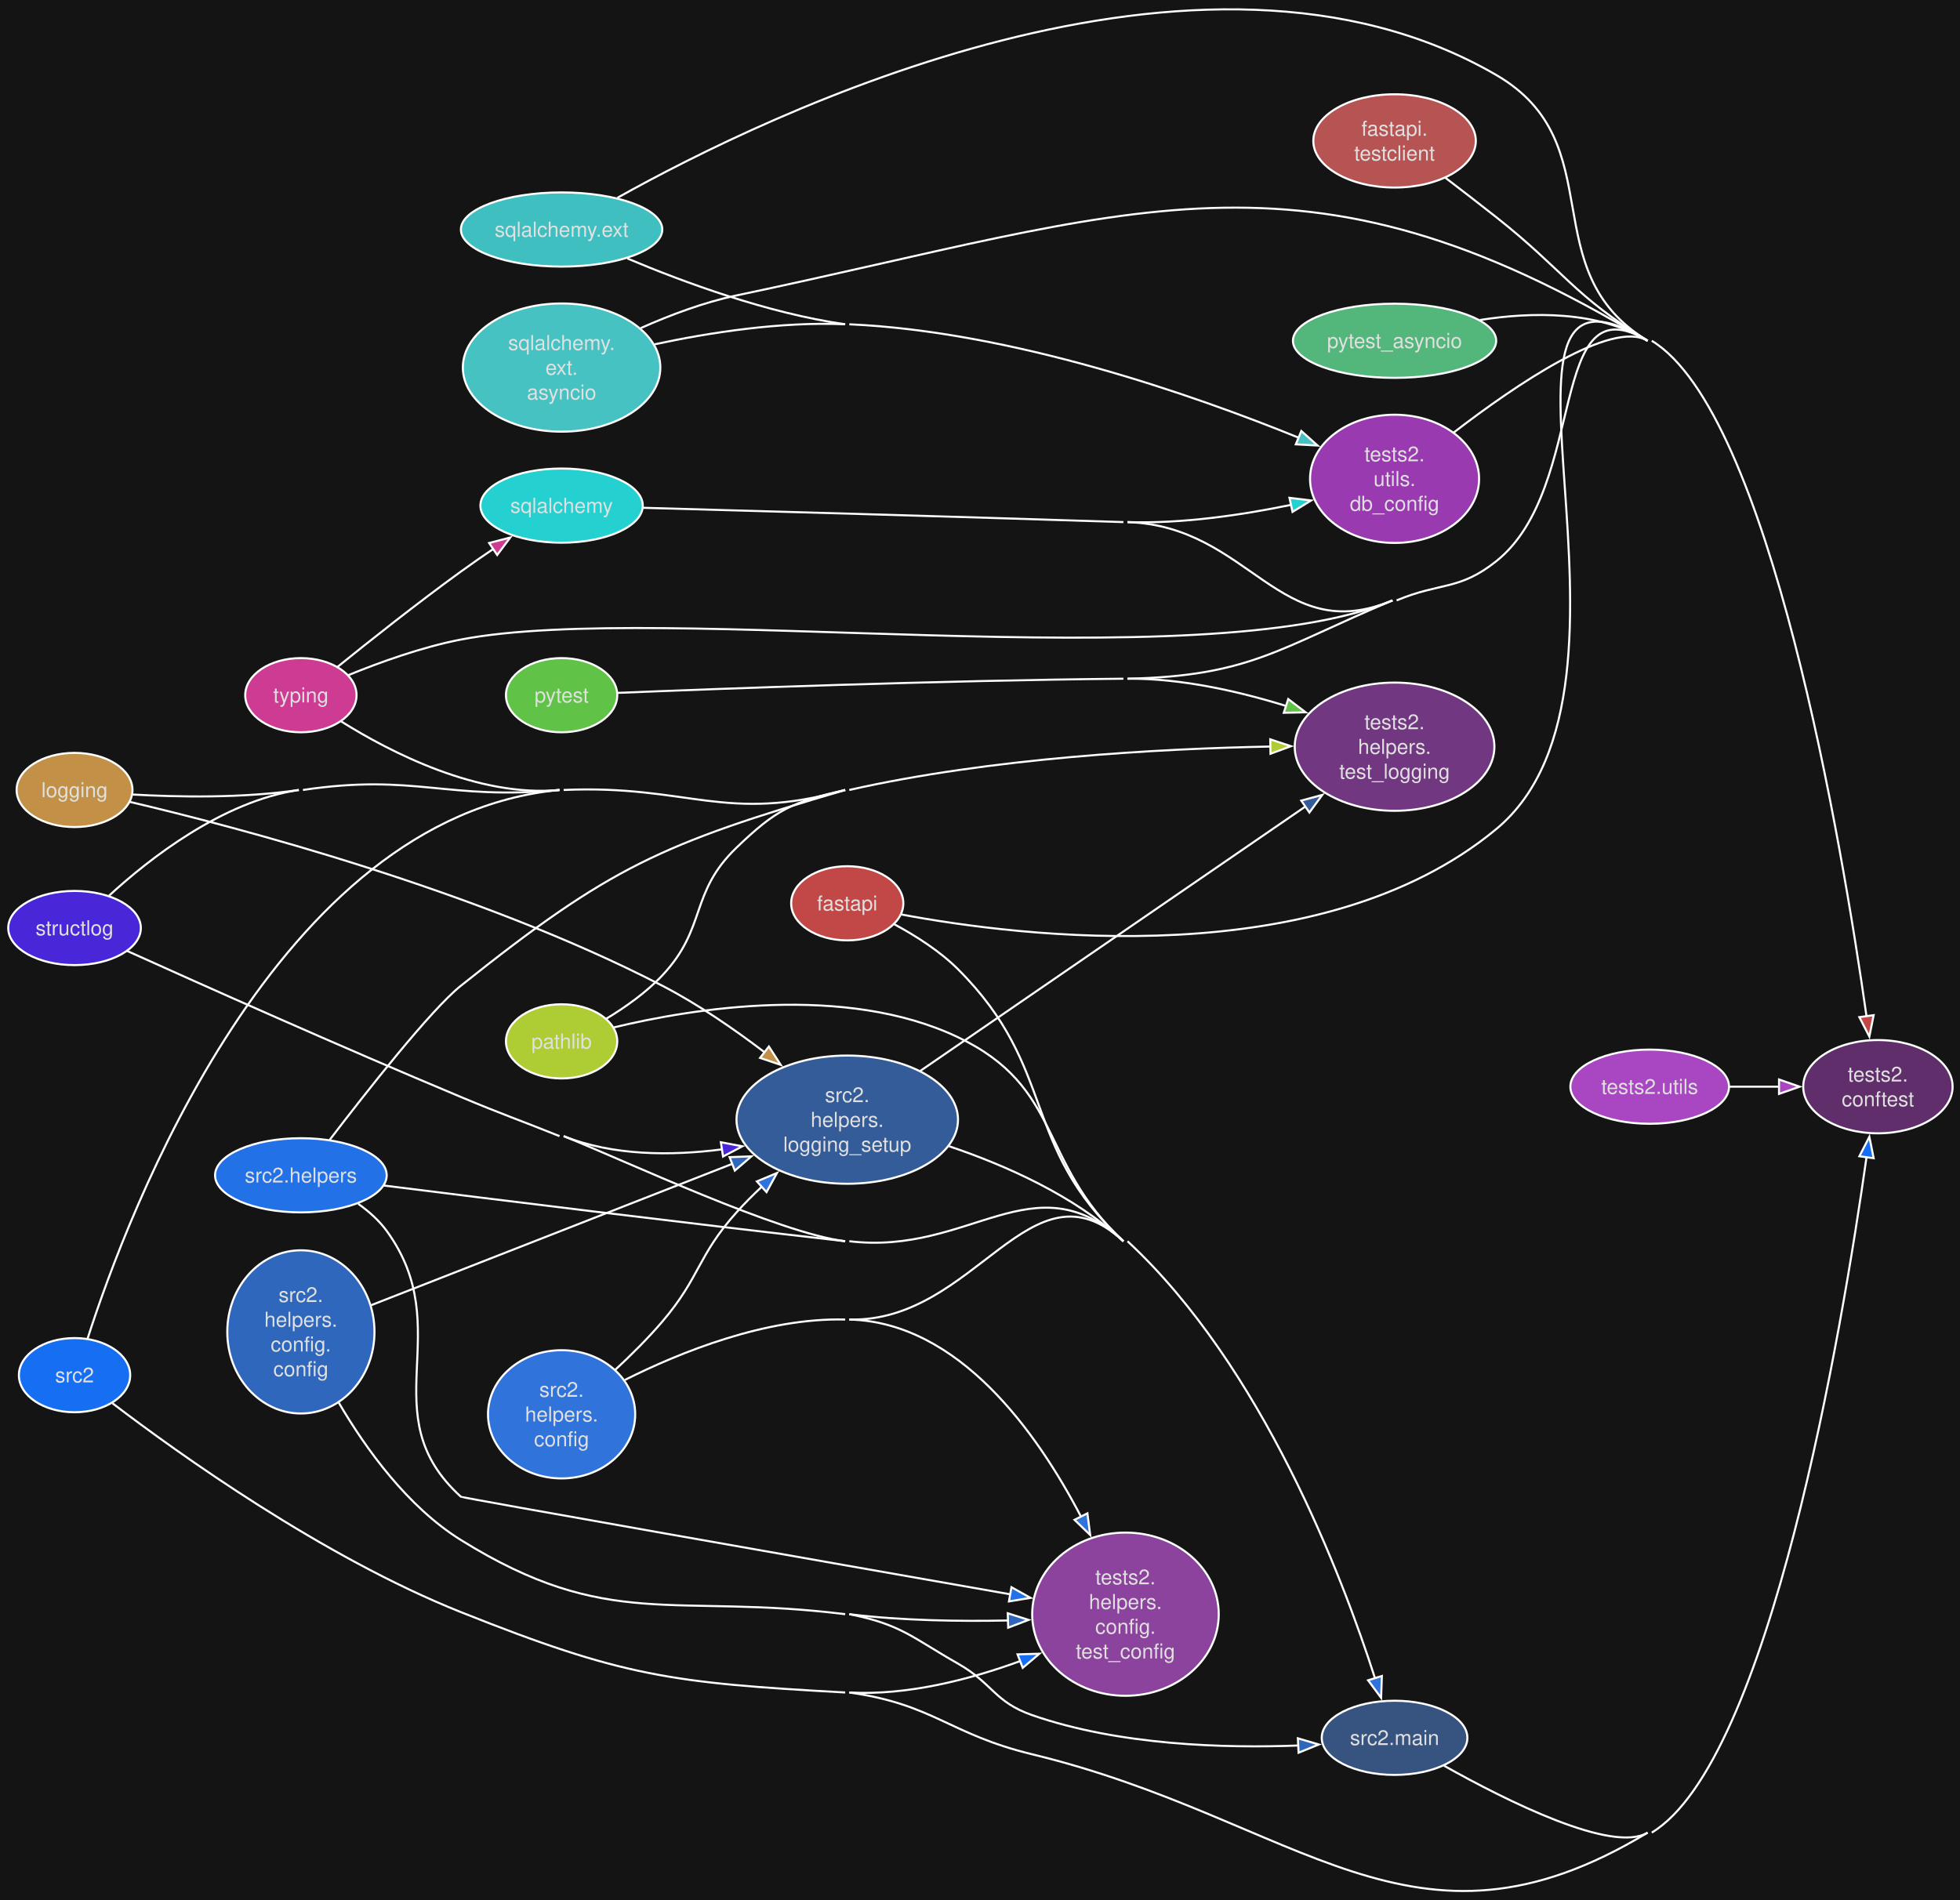
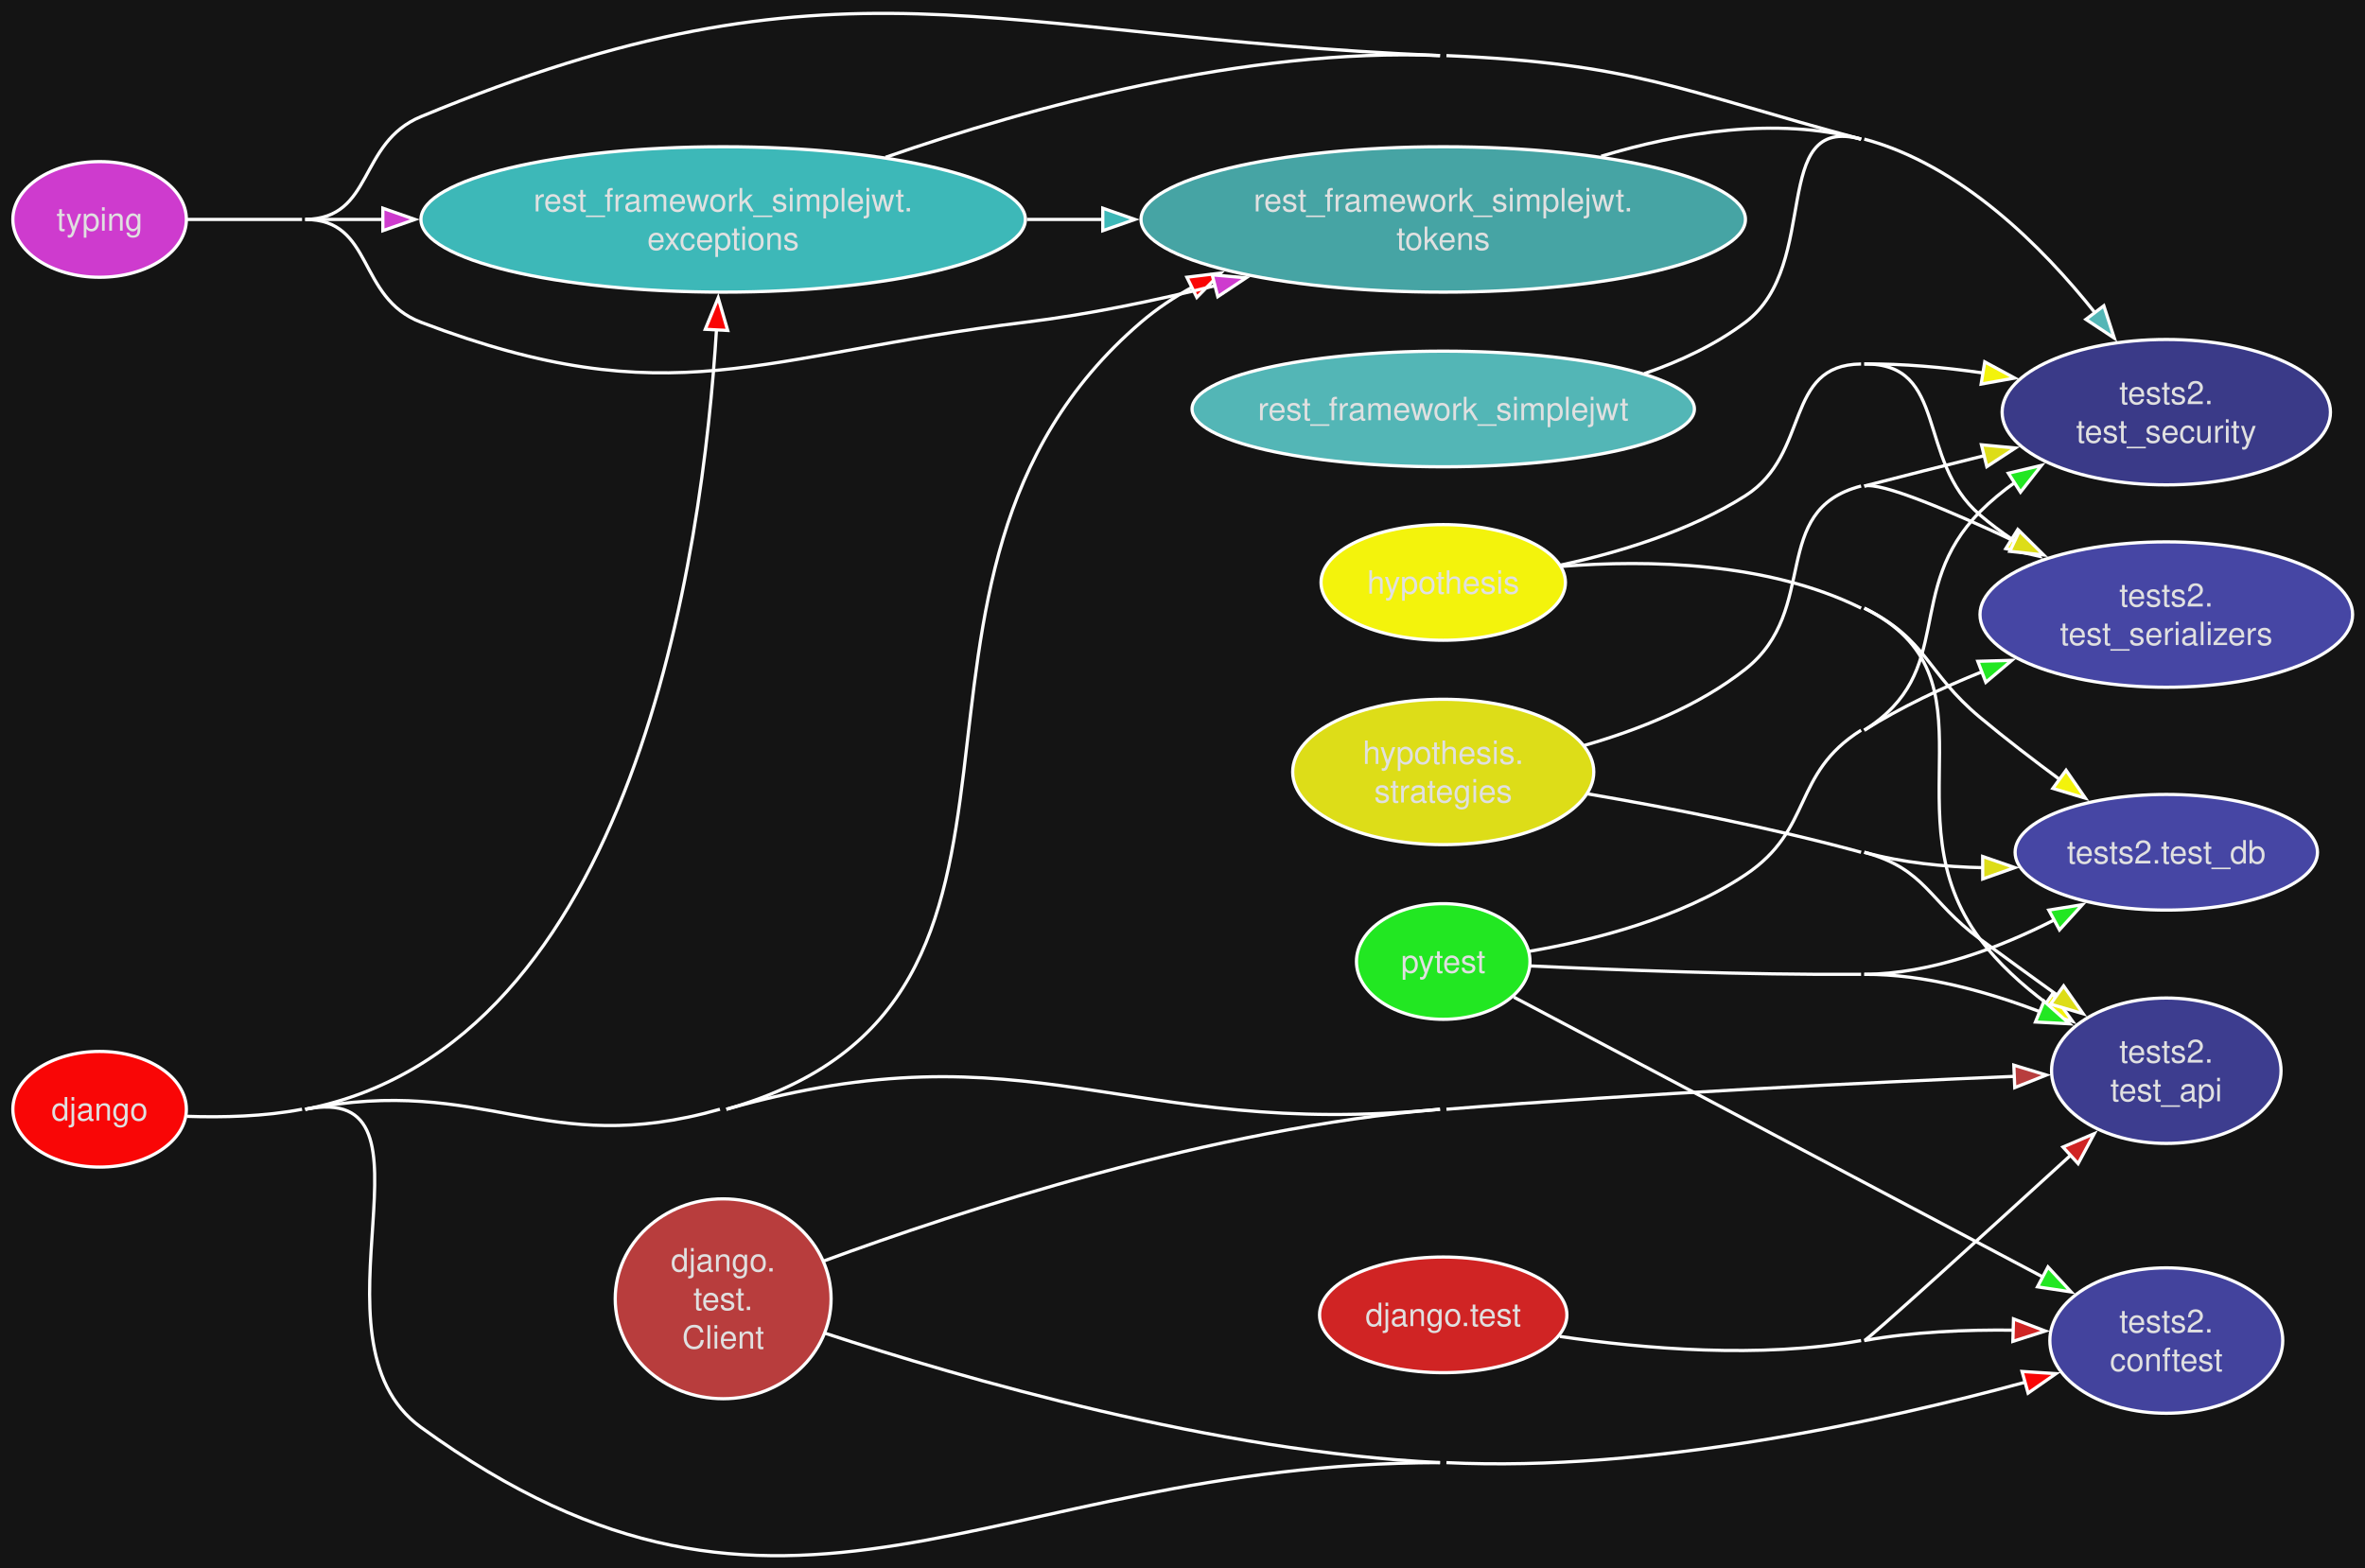
- <svg xmlns="http://www.w3.org/2000/svg" style="background-color:#141414" width="951pt" height="922pt" viewBox="0.00 0.00 951.00 922.00">
-   <g id="graph0" class="graph" transform="scale(1 1) rotate(0) translate(4 918.21)">
+ <svg xmlns="http://www.w3.org/2000/svg" style="background-color:#141414" width="736pt" height="488pt" viewBox="0.00 0.00 736.00 488.00">
+   <g id="graph0" class="graph" transform="scale(1 1) rotate(0) translate(4 484.43)">
    <style>.edge&gt;path:hover{stroke-width:8}</style>
-     <polygon fill="#141414" stroke="none" points="-4,4 -4,-918.21 947.4,-918.21 947.4,4 -4,4" />
+     <polygon fill="#141414" stroke="none" points="-4,4 -4,-484.43 732.15,-484.43 732.15,4 -4,4" />
    <g id="node1" class="node">
      <style>.edge&gt;path:hover{stroke-width:8}</style>
-       <ellipse fill="#c24747" stroke="#ffffff" cx="407.09" cy="-479.83" rx="27.21" ry="18" />
-       <text xml:space="preserve" text-anchor="middle" x="407.09" y="-476.33" font-family="Helvetica,sans-Serif" font-size="10.00" fill="#e0e0e0">fastapi</text>
+       <ellipse fill="#f90606" stroke="#ffffff" cx="27" cy="-139.12" rx="27" ry="18" />
+       <text xml:space="preserve" text-anchor="middle" x="27" y="-135.62" font-family="Helvetica,sans-Serif" font-size="10.00" fill="#e0e0e0">django</text>
+     </g>
+     <g id="node8" class="node">
+       <style>.edge&gt;path:hover{stroke-width:8}</style>
+       <ellipse fill="#3db8b8" stroke="#ffffff" cx="221.05" cy="-416.12" rx="94.05" ry="22.63" />
+       <text xml:space="preserve" text-anchor="middle" x="221.05" y="-418.62" font-family="Helvetica,sans-Serif" font-size="10.00" fill="#e0e0e0">rest_framework_simplejwt.</text>
+       <text xml:space="preserve" text-anchor="middle" x="221.05" y="-406.62" font-family="Helvetica,sans-Serif" font-size="10.00" fill="#e0e0e0">exceptions</text>
+     </g>
+     <g id="edge1" class="edge">
+       <style>.edge&gt;path:hover{stroke-width:8}</style>
+       <path fill="none" stroke="#ffffff" d="M91,-139.12C193.63,-159.16 214.72,-312.54 218.99,-382.06" />
+       <polygon fill="#f90606" stroke="#ffffff" points="215.48,-381.92 219.5,-391.73 222.47,-381.56 215.48,-381.92" />
+     </g>
+     <g id="node9" class="node">
+       <style>.edge&gt;path:hover{stroke-width:8}</style>
+       <ellipse fill="#46a4a4" stroke="#ffffff" cx="445.14" cy="-416.12" rx="94.05" ry="22.63" />
+       <text xml:space="preserve" text-anchor="middle" x="445.14" y="-418.62" font-family="Helvetica,sans-Serif" font-size="10.00" fill="#e0e0e0">rest_framework_simplejwt.</text>
+       <text xml:space="preserve" text-anchor="middle" x="445.14" y="-406.62" font-family="Helvetica,sans-Serif" font-size="10.00" fill="#e0e0e0">tokens</text>
+     </g>
+     <g id="edge2" class="edge">
+       <style>.edge&gt;path:hover{stroke-width:8}</style>
+       <path fill="none" stroke="#ffffff" d="M222.05,-139.12C340.43,-172.75 257.65,-304.03 351.09,-384.12 355.99,-388.32 361.48,-391.98 367.26,-395.16" />
+       <polygon fill="#f90606" stroke="#ffffff" points="365.36,-398.13 375.88,-399.42 368.46,-391.85 365.36,-398.13" />
+     </g>
+     <g id="node10" class="node">
+       <style>.edge&gt;path:hover{stroke-width:8}</style>
+       <ellipse fill="#43439d" stroke="#ffffff" cx="670.16" cy="-67.12" rx="36.24" ry="22.63" />
+       <text xml:space="preserve" text-anchor="middle" x="670.16" y="-69.62" font-family="Helvetica,sans-Serif" font-size="10.00" fill="#e0e0e0">tests2.</text>
+       <text xml:space="preserve" text-anchor="middle" x="670.16" y="-57.62" font-family="Helvetica,sans-Serif" font-size="10.00" fill="#e0e0e0">conftest</text>
+     </g>
+     <g id="edge3" class="edge">
+       <style>.edge&gt;path:hover{stroke-width:8}</style>
+       <path fill="none" stroke="#ffffff" d="M446.14,-29.12C509.48,-26.09 581.63,-41.99 626.29,-54.16" />
+       <polygon fill="#f90606" stroke="#ffffff" points="625.27,-57.5 635.84,-56.82 627.15,-50.76 625.27,-57.5" />
+       <path fill="none" stroke="#ffffff" d="M91,-139.12C136.95,-148.09 89.12,-67.64 127,-40.12 241.1,42.78 303.1,-28.93 444.14,-29.12" />
+       <path fill="none" stroke="#ffffff" d="M54.15,-136.92C65.3,-136.54 78.38,-136.86 90,-139.12" />
+     </g>
+     <g id="node11" class="node">
+       <style>.edge&gt;path:hover{stroke-width:8}</style>
+       <ellipse fill="#3d3d8f" stroke="#ffffff" cx="670.16" cy="-151.12" rx="35.71" ry="22.63" />
+       <text xml:space="preserve" text-anchor="middle" x="670.16" y="-153.62" font-family="Helvetica,sans-Serif" font-size="10.00" fill="#e0e0e0">tests2.</text>
+       <text xml:space="preserve" text-anchor="middle" x="670.16" y="-141.62" font-family="Helvetica,sans-Serif" font-size="10.00" fill="#e0e0e0">test_api</text>
+     </g>
+     <g id="edge4" class="edge">
+       <style>.edge&gt;path:hover{stroke-width:8}</style>
+       <path fill="none" stroke="#ffffff" d="M91,-139.12C147.29,-150.11 164.87,-123.45 220.05,-139.12" />
+       <path fill="none" stroke="#ffffff" d="M222.05,-139.12C316.99,-166.09 345.89,-129.61 444.14,-139.12" />
+     </g>
+     <g id="node2" class="node">
+       <style>.edge&gt;path:hover{stroke-width:8}</style>
+       <ellipse fill="#d02424" stroke="#ffffff" cx="445.14" cy="-75.12" rx="38.49" ry="18" />
+       <text xml:space="preserve" text-anchor="middle" x="445.14" y="-71.62" font-family="Helvetica,sans-Serif" font-size="10.00" fill="#e0e0e0">django.test</text>
+     </g>
+     <g id="edge5" class="edge">
+       <style>.edge&gt;path:hover{stroke-width:8}</style>
+       <path fill="none" stroke="#ffffff" d="M576.18,-67.12C591.25,-69.84 607.91,-70.54 622.92,-70.35" />
+       <polygon fill="#d02424" stroke="#ffffff" points="622.61,-73.86 632.51,-70.09 622.41,-66.86 622.61,-73.86" />
+       <path fill="none" stroke="#ffffff" d="M481.45,-68.4C507.54,-64.54 543.81,-61.46 575.18,-67.12" />
+     </g>
+     <g id="edge6" class="edge">
+       <style>.edge&gt;path:hover{stroke-width:8}</style>
+       <path fill="none" stroke="#ffffff" d="M576.18,-67.12C577.26,-67.31 613.58,-100.33 640.51,-124.91" />
+       <polygon fill="#d02424" stroke="#ffffff" points="638,-127.36 647.74,-131.52 642.72,-122.19 638,-127.36" />
+     </g>
+     <g id="node3" class="node">
+       <style>.edge&gt;path:hover{stroke-width:8}</style>
+       <ellipse fill="#b83d3d" stroke="#ffffff" cx="221.05" cy="-80.12" rx="33.59" ry="31.11" />
+       <text xml:space="preserve" text-anchor="middle" x="221.05" y="-88.62" font-family="Helvetica,sans-Serif" font-size="10.00" fill="#e0e0e0">django.</text>
+       <text xml:space="preserve" text-anchor="middle" x="221.05" y="-76.62" font-family="Helvetica,sans-Serif" font-size="10.00" fill="#e0e0e0">test.</text>
+       <text xml:space="preserve" text-anchor="middle" x="221.05" y="-64.62" font-family="Helvetica,sans-Serif" font-size="10.00" fill="#e0e0e0">Client</text>
+     </g>
+     <g id="edge7" class="edge">
+       <style>.edge&gt;path:hover{stroke-width:8}</style>
+       <path fill="none" stroke="#ffffff" d="M252.82,-69.38C295.25,-55.43 374.39,-32.46 444.14,-29.12" />
+     </g>
+     <g id="edge8" class="edge">
+       <style>.edge&gt;path:hover{stroke-width:8}</style>
+       <path fill="none" stroke="#ffffff" d="M252.33,-91.88C294.53,-107.4 373.75,-133.42 444.14,-139.12" />
+       <path fill="none" stroke="#ffffff" d="M446.14,-139.12C507.16,-144.06 577.75,-147.47 622.89,-149.36" />
+       <polygon fill="#b83d3d" stroke="#ffffff" points="622.71,-152.85 632.84,-149.77 623,-145.86 622.71,-152.85" />
+     </g>
+     <g id="node4" class="node">
+       <style>.edge&gt;path:hover{stroke-width:8}</style>
+       <ellipse fill="#f3f30c" stroke="#ffffff" cx="445.14" cy="-303.12" rx="38.03" ry="18" />
+       <text xml:space="preserve" text-anchor="middle" x="445.14" y="-299.62" font-family="Helvetica,sans-Serif" font-size="10.00" fill="#e0e0e0">hypothesis</text>
+     </g>
+     <g id="edge9" class="edge">
+       <style>.edge&gt;path:hover{stroke-width:8}</style>
+       <path fill="none" stroke="#ffffff" d="M482,-308.12C509.02,-310.24 546.23,-309.5 575.18,-295.12" />
+       <path fill="none" stroke="#ffffff" d="M576.18,-295.12C619.61,-273.54 583.16,-230.97 612.18,-192.12 617.83,-184.55 625.29,-177.81 632.93,-172.09" />
+       <polygon fill="#f3f30c" stroke="#ffffff" points="634.78,-175.06 641,-166.49 630.79,-169.31 634.78,-175.06" />
+     </g>
+     <g id="node12" class="node">
+       <style>.edge&gt;path:hover{stroke-width:8}</style>
+       <ellipse fill="#4646a4" stroke="#ffffff" cx="670.16" cy="-219.12" rx="47.05" ry="18" />
+       <text xml:space="preserve" text-anchor="middle" x="670.16" y="-215.62" font-family="Helvetica,sans-Serif" font-size="10.00" fill="#e0e0e0">tests2.test_db</text>
+     </g>
+     <g id="edge10" class="edge">
+       <style>.edge&gt;path:hover{stroke-width:8}</style>
+       <path fill="none" stroke="#ffffff" d="M576.18,-295.12C595.89,-285.33 595.29,-275.23 612.18,-261.12 620.06,-254.53 628.87,-247.77 637.16,-241.65" />
+       <polygon fill="#f3f30c" stroke="#ffffff" points="638.97,-244.66 644.99,-235.95 634.85,-239 638.97,-244.66" />
+     </g>
+     <g id="node13" class="node">
+       <style>.edge&gt;path:hover{stroke-width:8}</style>
+       <ellipse fill="#3a3a88" stroke="#ffffff" cx="670.16" cy="-356.12" rx="51.09" ry="22.63" />
+       <text xml:space="preserve" text-anchor="middle" x="670.16" y="-358.62" font-family="Helvetica,sans-Serif" font-size="10.00" fill="#e0e0e0">tests2.</text>
+       <text xml:space="preserve" text-anchor="middle" x="670.16" y="-346.62" font-family="Helvetica,sans-Serif" font-size="10.00" fill="#e0e0e0">test_security</text>
+     </g>
+     <g id="edge11" class="edge">
+       <style>.edge&gt;path:hover{stroke-width:8}</style>
+       <path fill="none" stroke="#ffffff" d="M576.18,-371.12C588.2,-371.26 600.98,-370.08 613.1,-368.33" />
+       <polygon fill="#f3f30c" stroke="#ffffff" points="613.66,-371.78 622.97,-366.74 612.54,-364.87 613.66,-371.78" />
+     </g>
+     <g id="node14" class="node">
+       <style>.edge&gt;path:hover{stroke-width:8}</style>
+       <ellipse fill="#4646a4" stroke="#ffffff" cx="670.16" cy="-293.12" rx="57.98" ry="22.63" />
+       <text xml:space="preserve" text-anchor="middle" x="670.16" y="-295.62" font-family="Helvetica,sans-Serif" font-size="10.00" fill="#e0e0e0">tests2.</text>
+       <text xml:space="preserve" text-anchor="middle" x="670.16" y="-283.62" font-family="Helvetica,sans-Serif" font-size="10.00" fill="#e0e0e0">test_serializers</text>
+     </g>
+     <g id="edge12" class="edge">
+       <style>.edge&gt;path:hover{stroke-width:8}</style>
+       <path fill="none" stroke="#ffffff" d="M576.18,-371.12C602.49,-371.42 592.19,-341.22 612.18,-324.12 615.32,-321.43 618.72,-318.88 622.26,-316.48" />
+       <polygon fill="#f3f30c" stroke="#ffffff" points="623.92,-319.57 630.54,-311.29 620.21,-313.64 623.92,-319.57" />
+       <path fill="none" stroke="#ffffff" d="M481.69,-308.52C499.92,-312.46 521.86,-319.11 539.18,-330.12 559.64,-343.13 550.93,-370.84 575.18,-371.12" />
+     </g>
+     <g id="node5" class="node">
+       <style>.edge&gt;path:hover{stroke-width:8}</style>
+       <ellipse fill="#dddd18" stroke="#ffffff" cx="445.14" cy="-244.12" rx="46.85" ry="22.63" />
+       <text xml:space="preserve" text-anchor="middle" x="445.14" y="-246.62" font-family="Helvetica,sans-Serif" font-size="10.00" fill="#e0e0e0">hypothesis.</text>
+       <text xml:space="preserve" text-anchor="middle" x="445.14" y="-234.62" font-family="Helvetica,sans-Serif" font-size="10.00" fill="#e0e0e0">strategies</text>
+     </g>
+     <g id="edge13" class="edge">
+       <style>.edge&gt;path:hover{stroke-width:8}</style>
+       <path fill="none" stroke="#ffffff" d="M490.12,-237.3C515.25,-232.99 547.23,-226.77 575.18,-219.12" />
+       <path fill="none" stroke="#ffffff" d="M576.18,-219.12C595.47,-213.84 596.06,-203.96 612.18,-192.12 619.93,-186.42 628.32,-180.34 636.21,-174.66" />
+       <polygon fill="#dddd18" stroke="#ffffff" points="638.21,-177.53 644.29,-168.85 634.13,-171.85 638.21,-177.53" />
+     </g>
+     <g id="edge14" class="edge">
+       <style>.edge&gt;path:hover{stroke-width:8}</style>
+       <path fill="none" stroke="#ffffff" d="M576.18,-219.12C587.98,-215.89 600.95,-214.57 613.35,-214.31" />
+       <polygon fill="#dddd18" stroke="#ffffff" points="613.01,-217.81 623.02,-214.35 613.03,-210.81 613.01,-217.81" />
+     </g>
+     <g id="edge15" class="edge">
+       <style>.edge&gt;path:hover{stroke-width:8}</style>
+       <path fill="none" stroke="#ffffff" d="M576.18,-333.12C588.26,-336.26 601.24,-339.53 613.56,-342.59" />
+       <polygon fill="#dddd18" stroke="#ffffff" points="612.63,-345.97 623.18,-344.97 614.31,-339.17 612.63,-345.97" />
+     </g>
+     <g id="edge16" class="edge">
+       <style>.edge&gt;path:hover{stroke-width:8}</style>
+       <path fill="none" stroke="#ffffff" d="M488.97,-252.36C505.89,-257.19 524.71,-264.67 539.18,-276.12 562.68,-294.71 546.18,-325.58 575.18,-333.12" />
+       <path fill="none" stroke="#ffffff" d="M576.18,-333.12C581.33,-334.46 602.44,-325.57 623.24,-315.83" />
+       <polygon fill="#dddd18" stroke="#ffffff" points="624.46,-319.13 631.99,-311.68 621.46,-312.8 624.46,-319.13" />
+     </g>
+     <g id="node6" class="node">
+       <style>.edge&gt;path:hover{stroke-width:8}</style>
+       <ellipse fill="#22e722" stroke="#ffffff" cx="445.14" cy="-185.12" rx="27" ry="18" />
+       <text xml:space="preserve" text-anchor="middle" x="445.14" y="-181.62" font-family="Helvetica,sans-Serif" font-size="10.00" fill="#e0e0e0">pytest</text>
+     </g>
+     <g id="edge17" class="edge">
+       <style>.edge&gt;path:hover{stroke-width:8}</style>
+       <path fill="none" stroke="#ffffff" d="M467.12,-174.02C504.82,-154.07 584.5,-111.91 631.75,-86.91" />
+       <polygon fill="#22e722" stroke="#ffffff" points="633.34,-90.03 640.54,-82.26 630.07,-83.84 633.34,-90.03" />
+     </g>
+     <g id="edge18" class="edge">
+       <style>.edge&gt;path:hover{stroke-width:8}</style>
+       <path fill="none" stroke="#ffffff" d="M472.33,-183.74C498.39,-182.5 539.54,-180.91 575.18,-181.12" />
+       <path fill="none" stroke="#ffffff" d="M576.18,-181.12C594.83,-181.23 614.6,-175.71 631.1,-169.38" />
+       <polygon fill="#22e722" stroke="#ffffff" points="632.1,-172.76 640.02,-165.73 629.44,-166.28 632.1,-172.76" />
+     </g>
+     <g id="edge19" class="edge">
+       <style>.edge&gt;path:hover{stroke-width:8}</style>
+       <path fill="none" stroke="#ffffff" d="M576.18,-181.12C596.83,-181.24 618.27,-189.38 635.36,-198.09" />
+       <polygon fill="#22e722" stroke="#ffffff" points="633.59,-201.12 644.05,-202.81 636.93,-194.97 633.59,-201.12" />
+     </g>
+     <g id="edge20" class="edge">
+       <style>.edge&gt;path:hover{stroke-width:8}</style>
+       <path fill="none" stroke="#ffffff" d="M576.18,-257.12C605.11,-275.35 588.14,-300.8 612.18,-325.12 615.48,-328.45 619.21,-331.52 623.14,-334.32" />
+       <polygon fill="#22e722" stroke="#ffffff" points="621.01,-337.12 631.32,-339.56 624.79,-331.22 621.01,-337.12" />
+     </g>
+     <g id="edge21" class="edge">
+       <style>.edge&gt;path:hover{stroke-width:8}</style>
+       <path fill="none" stroke="#ffffff" d="M576.18,-257.12C587.51,-264.25 600.48,-270.37 613.07,-275.42" />
+       <polygon fill="#22e722" stroke="#ffffff" points="611.5,-278.57 622.09,-278.87 614,-272.03 611.5,-278.57" />
+       <path fill="none" stroke="#ffffff" d="M472.01,-188.3C491.75,-191.7 518.9,-198.56 539.18,-212.12 560.47,-226.35 553.51,-243.47 575.18,-257.12" />
+     </g>
+     <g id="node7" class="node">
+       <style>.edge&gt;path:hover{stroke-width:8}</style>
+       <ellipse fill="#53b6b6" stroke="#ffffff" cx="445.14" cy="-357.12" rx="78.17" ry="18" />
+       <text xml:space="preserve" text-anchor="middle" x="445.14" y="-353.62" font-family="Helvetica,sans-Serif" font-size="10.00" fill="#e0e0e0">rest_framework_simplejwt</text>
+     </g>
+     <g id="edge22" class="edge">
+       <style>.edge&gt;path:hover{stroke-width:8}</style>
+       <path fill="none" stroke="#ffffff" d="M507.7,-368.12C518.87,-371.96 529.91,-377.14 539.18,-384.12 563.13,-402.13 546.24,-448.88 575.18,-441.12" />
+       <path fill="none" stroke="#ffffff" d="M576.18,-441.12C606.18,-433.08 631.5,-407.81 648.11,-386.9" />
+       <polygon fill="#53b6b6" stroke="#ffffff" points="650.72,-389.25 653.98,-379.17 645.14,-385.01 650.72,-389.25" />
+     </g>
+     <g id="edge23" class="edge">
+       <style>.edge&gt;path:hover{stroke-width:8}</style>
+       <path fill="none" stroke="#ffffff" d="M315.59,-416.12C323.39,-416.12 331.32,-416.12 339.2,-416.12" />
+       <polygon fill="#3db8b8" stroke="#ffffff" points="339.19,-419.62 349.19,-416.12 339.19,-412.62 339.19,-419.62" />
+     </g>
+     <g id="edge24" class="edge">
+       <style>.edge&gt;path:hover{stroke-width:8}</style>
+       <path fill="none" stroke="#ffffff" d="M446.14,-467.12C504.59,-464.68 518.67,-456.27 575.18,-441.12" />
+       <path fill="none" stroke="#ffffff" d="M271.6,-435.47C316.14,-450.93 383.66,-469.64 444.14,-467.12" />
+     </g>
+     <g id="edge25" class="edge">
+       <style>.edge&gt;path:hover{stroke-width:8}</style>
+       <path fill="none" stroke="#ffffff" d="M494.3,-435.79C518.72,-443.16 548.73,-448.21 575.18,-441.12" />
    </g>
    <g id="node15" class="node">
      <style>.edge&gt;path:hover{stroke-width:8}</style>
-       <ellipse fill="#375481" stroke="#ffffff" cx="672.65" cy="-74.83" rx="35.33" ry="18" />
-       <text xml:space="preserve" text-anchor="middle" x="672.65" y="-71.33" font-family="Helvetica,sans-Serif" font-size="10.00" fill="#e0e0e0">src2.main</text>
-     </g>
-     <g id="edge1" class="edge">
-       <style>.edge&gt;path:hover{stroke-width:8}</style>
-       <path fill="none" stroke="#ffffff" d="M430.01,-469.61C440.18,-464.13 451.96,-456.69 460.83,-447.83 509.4,-399.3 490.76,-362.54 541.08,-315.83" />
-     </g>
-     <g id="node17" class="node">
-       <style>.edge&gt;path:hover{stroke-width:8}</style>
-       <ellipse fill="#5f2e6b" stroke="#ffffff" cx="907.17" cy="-390.83" rx="36.24" ry="22.63" />
-       <text xml:space="preserve" text-anchor="middle" x="907.17" y="-393.33" font-family="Helvetica,sans-Serif" font-size="10.00" fill="#e0e0e0">tests2.</text>
-       <text xml:space="preserve" text-anchor="middle" x="907.17" y="-381.33" font-family="Helvetica,sans-Serif" font-size="10.00" fill="#e0e0e0">conftest</text>
-     </g>
-     <g id="edge2" class="edge">
-       <style>.edge&gt;path:hover{stroke-width:8}</style>
-       <path fill="none" stroke="#ffffff" d="M797.44,-752.83C854.67,-717.99 889.78,-508.39 901.64,-425.01" />
-       <polygon fill="#c24747" stroke="#ffffff" points="905.1,-425.54 903.02,-415.16 898.17,-424.58 905.1,-425.54" />
-       <path fill="none" stroke="#ffffff" d="M433.14,-474.44C491.27,-463.5 636.87,-445.3 721.96,-515.83 806.86,-586.21 701.24,-810.17 795.44,-752.83" />
-     </g>
-     <g id="node2" class="node">
-       <style>.edge&gt;path:hover{stroke-width:8}</style>
-       <ellipse fill="#b65353" stroke="#ffffff" cx="672.65" cy="-849.83" rx="39.42" ry="22.63" />
-       <text xml:space="preserve" text-anchor="middle" x="672.65" y="-852.33" font-family="Helvetica,sans-Serif" font-size="10.00" fill="#e0e0e0">fastapi.</text>
-       <text xml:space="preserve" text-anchor="middle" x="672.65" y="-840.33" font-family="Helvetica,sans-Serif" font-size="10.00" fill="#e0e0e0">testclient</text>
-     </g>
-     <g id="edge3" class="edge">
-       <style>.edge&gt;path:hover{stroke-width:8}</style>
-       <path fill="none" stroke="#ffffff" d="M697.35,-831.91C705.22,-825.9 714,-819.12 721.96,-812.83 755.03,-786.68 759.42,-774.75 795.44,-752.83" />
-     </g>
-     <g id="node3" class="node">
-       <style>.edge&gt;path:hover{stroke-width:8}</style>
-       <ellipse fill="#c29147" stroke="#ffffff" cx="32.17" cy="-534.83" rx="28.11" ry="18" />
-       <text xml:space="preserve" text-anchor="middle" x="32.17" y="-531.33" font-family="Helvetica,sans-Serif" font-size="10.00" fill="#e0e0e0">logging</text>
-     </g>
-     <g id="node14" class="node">
-       <style>.edge&gt;path:hover{stroke-width:8}</style>
-       <ellipse fill="#335c99" stroke="#ffffff" cx="407.09" cy="-374.83" rx="53.74" ry="31.11" />
-       <text xml:space="preserve" text-anchor="middle" x="407.09" y="-383.33" font-family="Helvetica,sans-Serif" font-size="10.00" fill="#e0e0e0">src2.</text>
-       <text xml:space="preserve" text-anchor="middle" x="407.09" y="-371.33" font-family="Helvetica,sans-Serif" font-size="10.00" fill="#e0e0e0">helpers.</text>
-       <text xml:space="preserve" text-anchor="middle" x="407.09" y="-359.33" font-family="Helvetica,sans-Serif" font-size="10.00" fill="#e0e0e0">logging_setup</text>
-     </g>
-     <g id="edge4" class="edge">
-       <style>.edge&gt;path:hover{stroke-width:8}</style>
-       <path fill="none" stroke="#ffffff" d="M58.93,-529.07C110.13,-517.01 227.48,-486.32 317.35,-439.83 334.62,-430.89 352.2,-418.78 367.1,-407.43" />
-       <polygon fill="#c29147" stroke="#ffffff" points="369.07,-410.33 374.82,-401.42 364.78,-404.8 369.07,-410.33" />
-     </g>
-     <g id="node19" class="node">
-       <style>.edge&gt;path:hover{stroke-width:8}</style>
-       <ellipse fill="#723781" stroke="#ffffff" cx="672.65" cy="-555.83" rx="48.44" ry="31.11" />
-       <text xml:space="preserve" text-anchor="middle" x="672.65" y="-564.33" font-family="Helvetica,sans-Serif" font-size="10.00" fill="#e0e0e0">tests2.</text>
-       <text xml:space="preserve" text-anchor="middle" x="672.65" y="-552.33" font-family="Helvetica,sans-Serif" font-size="10.00" fill="#e0e0e0">helpers.</text>
-       <text xml:space="preserve" text-anchor="middle" x="672.65" y="-540.33" font-family="Helvetica,sans-Serif" font-size="10.00" fill="#e0e0e0">test_logging</text>
-     </g>
-     <g id="edge5" class="edge">
-       <style>.edge&gt;path:hover{stroke-width:8}</style>
-       <path fill="none" stroke="#ffffff" d="M60.36,-532.62C82.26,-531.37 113.77,-530.77 140.99,-534.83" />
-     </g>
-     <g id="node4" class="node">
-       <style>.edge&gt;path:hover{stroke-width:8}</style>
-       <ellipse fill="#aecc33" stroke="#ffffff" cx="268.49" cy="-412.83" rx="27" ry="18" />
-       <text xml:space="preserve" text-anchor="middle" x="268.49" y="-409.33" font-family="Helvetica,sans-Serif" font-size="10.00" fill="#e0e0e0">pathlib</text>
-     </g>
-     <g id="edge6" class="edge">
-       <style>.edge&gt;path:hover{stroke-width:8}</style>
-       <path fill="none" stroke="#ffffff" d="M293.9,-419.61C331.75,-428.73 405.95,-440.99 460.83,-414.83 511.96,-390.46 499.56,-354.36 541.08,-315.83" />
-     </g>
-     <g id="edge7" class="edge">
-       <style>.edge&gt;path:hover{stroke-width:8}</style>
-       <path fill="none" stroke="#ffffff" d="M290.13,-423.78C299.2,-429.27 309.55,-436.52 317.35,-444.83 339.15,-468.06 330.39,-484.73 353.35,-506.83 372.46,-525.24 380.2,-528.98 406.09,-534.83" />
-       <path fill="none" stroke="#ffffff" d="M408.09,-534.83C477.12,-550.43 558.6,-554.86 612.5,-555.91" />
-       <polygon fill="#aecc33" stroke="#ffffff" points="612.33,-559.41 622.39,-556.07 612.44,-552.41 612.33,-559.41" />
-     </g>
-     <g id="node5" class="node">
-       <style>.edge&gt;path:hover{stroke-width:8}</style>
-       <ellipse fill="#60c247" stroke="#ffffff" cx="268.49" cy="-580.83" rx="27" ry="18" />
-       <text xml:space="preserve" text-anchor="middle" x="268.49" y="-577.33" font-family="Helvetica,sans-Serif" font-size="10.00" fill="#e0e0e0">pytest</text>
-     </g>
-     <g id="edge8" class="edge">
-       <style>.edge&gt;path:hover{stroke-width:8}</style>
-       <path fill="none" stroke="#ffffff" d="M543.08,-588.83C602.65,-590.08 616.7,-603.79 671.65,-626.83" />
-       <path fill="none" stroke="#ffffff" d="M673.65,-626.83C694.92,-635.75 703.9,-631.47 721.96,-645.83 767.11,-681.74 746.11,-782.74 795.44,-752.83" />
-     </g>
-     <g id="edge9" class="edge">
-       <style>.edge&gt;path:hover{stroke-width:8}</style>
-       <path fill="none" stroke="#ffffff" d="M543.08,-588.83C569.04,-589.08 597.05,-582.72 620.28,-575.52" />
-       <polygon fill="#60c247" stroke="#ffffff" points="621.06,-578.94 629.49,-572.52 618.9,-572.29 621.06,-578.94" />
-       <path fill="none" stroke="#ffffff" d="M295.7,-581.95C344.15,-583.94 450.99,-587.97 541.08,-588.83" />
-     </g>
-     <g id="node6" class="node">
-       <style>.edge&gt;path:hover{stroke-width:8}</style>
-       <ellipse fill="#53b67b" stroke="#ffffff" cx="672.65" cy="-752.83" rx="49.31" ry="18" />
-       <text xml:space="preserve" text-anchor="middle" x="672.65" y="-749.33" font-family="Helvetica,sans-Serif" font-size="10.00" fill="#e0e0e0">pytest_asyncio</text>
-     </g>
-     <g id="edge10" class="edge">
-       <style>.edge&gt;path:hover{stroke-width:8}</style>
-       <path fill="none" stroke="#ffffff" d="M714.06,-762.91C739.24,-766.88 771.33,-767.51 795.44,-752.83" />
-     </g>
-     <g id="node7" class="node">
-       <style>.edge&gt;path:hover{stroke-width:8}</style>
-       <ellipse fill="#24d0d0" stroke="#ffffff" cx="268.49" cy="-672.83" rx="39.39" ry="18" />
-       <text xml:space="preserve" text-anchor="middle" x="268.49" y="-669.33" font-family="Helvetica,sans-Serif" font-size="10.00" fill="#e0e0e0">sqlalchemy</text>
-     </g>
-     <g id="edge11" class="edge">
-       <style>.edge&gt;path:hover{stroke-width:8}</style>
-       <path fill="none" stroke="#ffffff" d="M543.08,-664.83C602.63,-662.89 616.7,-603.79 671.65,-626.83" />
-       <path fill="none" stroke="#ffffff" d="M308.17,-671.77C360.85,-670.3 458.1,-667.53 541.08,-664.83" />
-     </g>
-     <g id="node21" class="node">
-       <style>.edge&gt;path:hover{stroke-width:8}</style>
-       <ellipse fill="#993ab0" stroke="#ffffff" cx="672.65" cy="-685.83" rx="41.01" ry="31.11" />
-       <text xml:space="preserve" text-anchor="middle" x="672.65" y="-694.33" font-family="Helvetica,sans-Serif" font-size="10.00" fill="#e0e0e0">tests2.</text>
-       <text xml:space="preserve" text-anchor="middle" x="672.65" y="-682.33" font-family="Helvetica,sans-Serif" font-size="10.00" fill="#e0e0e0">utils.</text>
-       <text xml:space="preserve" text-anchor="middle" x="672.65" y="-670.33" font-family="Helvetica,sans-Serif" font-size="10.00" fill="#e0e0e0">db_config</text>
-     </g>
-     <g id="edge12" class="edge">
-       <style>.edge&gt;path:hover{stroke-width:8}</style>
-       <path fill="none" stroke="#ffffff" d="M543.08,-664.83C569.5,-663.97 598.59,-668.27 622.41,-673.2" />
-       <polygon fill="#24d0d0" stroke="#ffffff" points="621.65,-676.62 632.17,-675.33 623.14,-669.78 621.65,-676.62" />
-     </g>
-     <g id="node8" class="node">
-       <style>.edge&gt;path:hover{stroke-width:8}</style>
-       <ellipse fill="#40bfc0" stroke="#ffffff" cx="268.49" cy="-806.83" rx="48.86" ry="18" />
-       <text xml:space="preserve" text-anchor="middle" x="268.49" y="-803.33" font-family="Helvetica,sans-Serif" font-size="10.00" fill="#e0e0e0">sqlalchemy.ext</text>
-     </g>
-     <g id="edge13" class="edge">
-       <style>.edge&gt;path:hover{stroke-width:8}</style>
-       <path fill="none" stroke="#ffffff" d="M295.61,-822.24C368.55,-863.04 578.42,-965.26 721.96,-881.83 779,-848.67 739.12,-787.22 795.44,-752.83" />
-     </g>
-     <g id="edge14" class="edge">
-       <style>.edge&gt;path:hover{stroke-width:8}</style>
-       <path fill="none" stroke="#ffffff" d="M300.43,-792.76C327.6,-781.3 368.55,-766.17 406.09,-760.83" />
-     </g>
-     <g id="node9" class="node">
-       <style>.edge&gt;path:hover{stroke-width:8}</style>
-       <ellipse fill="#47c2c2" stroke="#ffffff" cx="268.49" cy="-739.83" rx="47.91" ry="31.11" />
-       <text xml:space="preserve" text-anchor="middle" x="268.49" y="-748.33" font-family="Helvetica,sans-Serif" font-size="10.00" fill="#e0e0e0">sqlalchemy.</text>
-       <text xml:space="preserve" text-anchor="middle" x="268.49" y="-736.33" font-family="Helvetica,sans-Serif" font-size="10.00" fill="#e0e0e0">ext.</text>
-       <text xml:space="preserve" text-anchor="middle" x="268.49" y="-724.33" font-family="Helvetica,sans-Serif" font-size="10.00" fill="#e0e0e0">asyncio</text>
-     </g>
-     <g id="edge15" class="edge">
-       <style>.edge&gt;path:hover{stroke-width:8}</style>
-       <path fill="none" stroke="#ffffff" d="M306.92,-759C321.09,-765.3 337.6,-771.52 353.35,-774.83 545.88,-815.25 627.22,-854.84 795.44,-752.83" />
-     </g>
-     <g id="edge16" class="edge">
-       <style>.edge&gt;path:hover{stroke-width:8}</style>
-       <path fill="none" stroke="#ffffff" d="M313.54,-751.1C340.19,-756.8 374.93,-762.23 406.09,-760.83" />
-       <path fill="none" stroke="#ffffff" d="M408.09,-760.83C487.06,-757.28 574.57,-726.73 626.24,-705.74" />
-       <polygon fill="#47c2c2" stroke="#ffffff" points="627.41,-709.04 635.31,-701.99 624.74,-702.57 627.41,-709.04" />
-     </g>
-     <g id="node10" class="node">
-       <style>.edge&gt;path:hover{stroke-width:8}</style>
-       <ellipse fill="#166ff3" stroke="#ffffff" cx="32.17" cy="-250.83" rx="27" ry="18" />
-       <text xml:space="preserve" text-anchor="middle" x="32.17" y="-247.33" font-family="Helvetica,sans-Serif" font-size="10.00" fill="#e0e0e0">src2</text>
-     </g>
-     <g id="edge17" class="edge">
-       <style>.edge&gt;path:hover{stroke-width:8}</style>
-       <path fill="none" stroke="#ffffff" d="M797.44,-28.83C854.73,-63.57 889.8,-273.23 901.65,-356.64" />
-       <polygon fill="#166ff3" stroke="#ffffff" points="898.18,-357.07 903.02,-366.5 905.11,-356.11 898.18,-357.07" />
-       <path fill="none" stroke="#ffffff" d="M50.58,-237.18C82.31,-212.98 152.51,-162.6 219.63,-135.83 298.27,-104.47 321.55,-101.51 406.09,-96.83" />
-       <path fill="none" stroke="#ffffff" d="M408.09,-96.83C449.31,-91 456.36,-76.63 496.83,-66.83 626.86,-35.35 681.04,40.54 795.44,-28.83" />
-     </g>
-     <g id="node18" class="node">
-       <style>.edge&gt;path:hover{stroke-width:8}</style>
-       <ellipse fill="#8b439d" stroke="#ffffff" cx="542.08" cy="-134.83" rx="45.25" ry="39.6" />
-       <text xml:space="preserve" text-anchor="middle" x="542.08" y="-149.33" font-family="Helvetica,sans-Serif" font-size="10.00" fill="#e0e0e0">tests2.</text>
-       <text xml:space="preserve" text-anchor="middle" x="542.08" y="-137.33" font-family="Helvetica,sans-Serif" font-size="10.00" fill="#e0e0e0">helpers.</text>
-       <text xml:space="preserve" text-anchor="middle" x="542.08" y="-125.33" font-family="Helvetica,sans-Serif" font-size="10.00" fill="#e0e0e0">config.</text>
-       <text xml:space="preserve" text-anchor="middle" x="542.08" y="-113.33" font-family="Helvetica,sans-Serif" font-size="10.00" fill="#e0e0e0">test_config</text>
-     </g>
-     <g id="edge18" class="edge">
-       <style>.edge&gt;path:hover{stroke-width:8}</style>
-       <path fill="none" stroke="#ffffff" d="M408.09,-96.83C436.28,-95.27 466.64,-103.16 491.22,-112.15" />
-       <polygon fill="#166ff3" stroke="#ffffff" points="489.72,-115.33 500.31,-115.64 492.23,-108.79 489.72,-115.33" />
-     </g>
-     <g id="edge19" class="edge">
-       <style>.edge&gt;path:hover{stroke-width:8}</style>
-       <path fill="none" stroke="#ffffff" d="M38.48,-268.52C57.72,-328.61 130.02,-521.91 267.49,-534.83" />
-       <path fill="none" stroke="#ffffff" d="M269.49,-534.83C330.14,-537.48 347.63,-518.44 406.09,-534.83" />
-     </g>
-     <g id="node11" class="node">
-       <style>.edge&gt;path:hover{stroke-width:8}</style>
-       <ellipse fill="#2271e7" stroke="#ffffff" cx="141.99" cy="-347.83" rx="41.64" ry="18" />
-       <text xml:space="preserve" text-anchor="middle" x="141.99" y="-344.33" font-family="Helvetica,sans-Serif" font-size="10.00" fill="#e0e0e0">src2.helpers</text>
-     </g>
-     <g id="edge20" class="edge">
-       <style>.edge&gt;path:hover{stroke-width:8}</style>
-       <path fill="none" stroke="#ffffff" d="M182.19,-342.87C233.58,-336.42 326.54,-324.89 406.09,-315.83" />
-       <path fill="none" stroke="#ffffff" d="M408.09,-315.83C466.77,-308.8 497.48,-355.74 541.08,-315.83" />
-     </g>
-     <g id="edge21" class="edge">
-       <style>.edge&gt;path:hover{stroke-width:8}</style>
-       <path fill="none" stroke="#ffffff" d="M169.82,-333.98C174.99,-330.3 179.94,-325.9 183.63,-320.83 218.61,-272.67 175.55,-231.84 219.63,-191.83 220.25,-191.27 394.57,-160.57 486.21,-144.47" />
-       <polygon fill="#2271e7" stroke="#ffffff" points="486.76,-147.92 496.01,-142.75 485.55,-141.03 486.76,-147.92" />
-     </g>
-     <g id="edge22" class="edge">
-       <style>.edge&gt;path:hover{stroke-width:8}</style>
-       <path fill="none" stroke="#ffffff" d="M155.97,-365.03C173.76,-388.32 205.17,-428.29 219.63,-439.83 292.31,-497.86 316.87,-508.57 406.09,-534.83" />
-     </g>
-     <g id="node12" class="node">
-       <style>.edge&gt;path:hover{stroke-width:8}</style>
-       <ellipse fill="#2f73db" stroke="#ffffff" cx="268.49" cy="-231.83" rx="35.71" ry="31.11" />
-       <text xml:space="preserve" text-anchor="middle" x="268.49" y="-240.33" font-family="Helvetica,sans-Serif" font-size="10.00" fill="#e0e0e0">src2.</text>
-       <text xml:space="preserve" text-anchor="middle" x="268.49" y="-228.33" font-family="Helvetica,sans-Serif" font-size="10.00" fill="#e0e0e0">helpers.</text>
-       <text xml:space="preserve" text-anchor="middle" x="268.49" y="-216.33" font-family="Helvetica,sans-Serif" font-size="10.00" fill="#e0e0e0">config</text>
-     </g>
-     <g id="edge23" class="edge">
-       <style>.edge&gt;path:hover{stroke-width:8}</style>
-       <path fill="none" stroke="#ffffff" d="M294.37,-253.29C302.09,-260.44 310.39,-268.68 317.35,-276.83 335.83,-298.49 334.34,-308.62 353.35,-329.83 357.16,-334.09 361.38,-338.32 365.72,-342.39" />
-       <polygon fill="#2f73db" stroke="#ffffff" points="363.24,-344.86 373.01,-348.95 367.92,-339.66 363.24,-344.86" />
-     </g>
-     <g id="edge24" class="edge">
-       <style>.edge&gt;path:hover{stroke-width:8}</style>
-       <path fill="none" stroke="#ffffff" d="M408.09,-277.83C469.54,-276.28 496.02,-357.65 541.08,-315.83" />
-       <path fill="none" stroke="#ffffff" d="M543.08,-315.83C608.56,-255.06 647.29,-153.21 663.18,-103.66" />
-       <polygon fill="#2f73db" stroke="#ffffff" points="666.48,-104.83 666.12,-94.24 659.8,-102.75 666.48,-104.83" />
-     </g>
-     <g id="edge25" class="edge">
-       <style>.edge&gt;path:hover{stroke-width:8}</style>
-       <path fill="none" stroke="#ffffff" d="M408.09,-277.83C461.2,-276.49 499.13,-223.2 520.55,-182.07" />
-       <polygon fill="#2f73db" stroke="#ffffff" points="523.61,-183.77 524.97,-173.26 517.36,-180.63 523.61,-183.77" />
-       <path fill="none" stroke="#ffffff" d="M299.18,-248.51C326.23,-262.07 367.69,-278.8 406.09,-277.83" />
-     </g>
-     <g id="node13" class="node">
-       <style>.edge&gt;path:hover{stroke-width:8}</style>
-       <ellipse fill="#2f67bc" stroke="#ffffff" cx="141.99" cy="-271.83" rx="35.71" ry="39.6" />
-       <text xml:space="preserve" text-anchor="middle" x="141.99" y="-286.33" font-family="Helvetica,sans-Serif" font-size="10.00" fill="#e0e0e0">src2.</text>
-       <text xml:space="preserve" text-anchor="middle" x="141.99" y="-274.33" font-family="Helvetica,sans-Serif" font-size="10.00" fill="#e0e0e0">helpers.</text>
-       <text xml:space="preserve" text-anchor="middle" x="141.99" y="-262.33" font-family="Helvetica,sans-Serif" font-size="10.00" fill="#e0e0e0">config.</text>
-       <text xml:space="preserve" text-anchor="middle" x="141.99" y="-250.33" font-family="Helvetica,sans-Serif" font-size="10.00" fill="#e0e0e0">config</text>
+       <ellipse fill="#ce3bce" stroke="#ffffff" cx="27" cy="-416.12" rx="27" ry="18" />
+       <text xml:space="preserve" text-anchor="middle" x="27" y="-412.62" font-family="Helvetica,sans-Serif" font-size="10.00" fill="#e0e0e0">typing</text>
    </g>
    <g id="edge26" class="edge">
      <style>.edge&gt;path:hover{stroke-width:8}</style>
-       <path fill="none" stroke="#ffffff" d="M176.04,-284.77C220.07,-302.01 298.54,-332.73 351.44,-353.44" />
-       <polygon fill="#2f67bc" stroke="#ffffff" points="350,-356.63 360.58,-357.02 352.55,-350.11 350,-356.63" />
+       <path fill="none" stroke="#ffffff" d="M91,-416.12C98.93,-416.12 107.14,-416.12 115.39,-416.12" />
+       <polygon fill="#ce3bce" stroke="#ffffff" points="115.14,-419.62 125.14,-416.12 115.14,-412.62 115.14,-419.62" />
    </g>
    <g id="edge27" class="edge">
      <style>.edge&gt;path:hover{stroke-width:8}</style>
-       <path fill="none" stroke="#ffffff" d="M160.38,-237.46C173.57,-214.96 193.83,-186.87 219.63,-170.83 291.31,-126.27 322.33,-145.22 406.09,-134.83" />
-       <path fill="none" stroke="#ffffff" d="M408.09,-134.83C433.34,-129.81 438.44,-123.56 460.83,-110.83 477.76,-101.2 478.43,-92.23 496.83,-85.83 538.94,-71.17 590.16,-69.7 626.24,-71.11" />
-       <polygon fill="#2f67bc" stroke="#ffffff" points="625.73,-74.59 635.89,-71.59 626.07,-67.6 625.73,-74.59" />
+       <path fill="none" stroke="#ffffff" d="M54.25,-416.12C65.29,-416.12 78.27,-416.12 90,-416.12" />
+       <path fill="none" stroke="#ffffff" d="M91,-416.12C112.41,-416.12 106.99,-391.73 127,-384.12 205.14,-354.41 232.11,-373.98 315.09,-384.12 334.53,-386.49 355.26,-390.81 374.29,-395.52" />
+       <polygon fill="#ce3bce" stroke="#ffffff" points="373.25,-398.87 383.81,-397.95 374.98,-392.08 373.25,-398.87" />
    </g>
    <g id="edge28" class="edge">
      <style>.edge&gt;path:hover{stroke-width:8}</style>
-       <path fill="none" stroke="#ffffff" d="M408.09,-134.83C433.29,-131.71 461.39,-131.27 485.24,-131.78" />
-       <polygon fill="#2f67bc" stroke="#ffffff" points="484.97,-135.27 495.07,-132.06 485.17,-128.28 484.97,-135.27" />
-     </g>
-     <g id="edge29" class="edge">
-       <style>.edge&gt;path:hover{stroke-width:8}</style>
-       <path fill="none" stroke="#ffffff" d="M456.49,-361.93C483.87,-352.69 517.29,-337.91 541.08,-315.83" />
-     </g>
-     <g id="edge30" class="edge">
-       <style>.edge&gt;path:hover{stroke-width:8}</style>
-       <path fill="none" stroke="#ffffff" d="M442.54,-398.49C490.62,-431.51 577.74,-491.34 629.59,-526.95" />
-       <polygon fill="#335c99" stroke="#ffffff" points="627.37,-529.67 637.59,-532.44 631.33,-523.9 627.37,-529.67" />
-     </g>
-     <g id="edge31" class="edge">
-       <style>.edge&gt;path:hover{stroke-width:8}</style>
-       <path fill="none" stroke="#ffffff" d="M696.65,-61.29C726.95,-44.27 778.38,-18.49 795.44,-28.83" />
-     </g>
-     <g id="node16" class="node">
-       <style>.edge&gt;path:hover{stroke-width:8}</style>
-       <ellipse fill="#4a26d9" stroke="#ffffff" cx="32.17" cy="-467.83" rx="32.17" ry="18" />
-       <text xml:space="preserve" text-anchor="middle" x="32.17" y="-464.33" font-family="Helvetica,sans-Serif" font-size="10.00" fill="#e0e0e0">structlog</text>
-     </g>
-     <g id="edge32" class="edge">
-       <style>.edge&gt;path:hover{stroke-width:8}</style>
-       <path fill="none" stroke="#ffffff" d="M269.49,-366.83C293.48,-357.23 321.74,-357.23 346.32,-360.41" />
-       <polygon fill="#4a26d9" stroke="#ffffff" points="345.77,-363.86 356.19,-361.9 346.82,-356.94 345.77,-363.86" />
-     </g>
-     <g id="edge33" class="edge">
-       <style>.edge&gt;path:hover{stroke-width:8}</style>
-       <path fill="none" stroke="#ffffff" d="M269.49,-366.83C299.57,-354.79 373.91,-319.69 406.09,-315.83" />
-       <path fill="none" stroke="#ffffff" d="M57.78,-456.67C93.34,-440.61 161.23,-410.25 219.63,-385.83 240.74,-377 246.24,-375.34 267.49,-366.83" />
-     </g>
-     <g id="edge34" class="edge">
-       <style>.edge&gt;path:hover{stroke-width:8}</style>
-       <path fill="none" stroke="#ffffff" d="M142.99,-534.83C197.71,-542.99 212.4,-529.65 267.49,-534.83" />
-       <path fill="none" stroke="#ffffff" d="M48.95,-483.56C68.55,-501.57 103.93,-529.3 140.99,-534.83" />
-     </g>
-     <g id="node20" class="node">
-       <style>.edge&gt;path:hover{stroke-width:8}</style>
-       <ellipse fill="#a947c2" stroke="#ffffff" cx="796.44" cy="-390.83" rx="38.49" ry="18" />
-       <text xml:space="preserve" text-anchor="middle" x="796.44" y="-387.33" font-family="Helvetica,sans-Serif" font-size="10.00" fill="#e0e0e0">tests2.utils</text>
-     </g>
-     <g id="edge35" class="edge">
-       <style>.edge&gt;path:hover{stroke-width:8}</style>
-       <path fill="none" stroke="#ffffff" d="M835.16,-390.83C843,-390.83 851.35,-390.83 859.46,-390.83" />
-       <polygon fill="#a947c2" stroke="#ffffff" points="859.19,-394.33 869.19,-390.83 859.19,-387.33 859.19,-394.33" />
-     </g>
-     <g id="edge36" class="edge">
-       <style>.edge&gt;path:hover{stroke-width:8}</style>
-       <path fill="none" stroke="#ffffff" d="M701.33,-708.29C731.64,-731.6 778.23,-763.31 795.44,-752.83" />
-     </g>
-     <g id="node22" class="node">
-       <style>.edge&gt;path:hover{stroke-width:8}</style>
-       <ellipse fill="#ce3b93" stroke="#ffffff" cx="141.99" cy="-580.83" rx="27" ry="18" />
-       <text xml:space="preserve" text-anchor="middle" x="141.99" y="-577.33" font-family="Helvetica,sans-Serif" font-size="10.00" fill="#e0e0e0">typing</text>
-     </g>
-     <g id="edge37" class="edge">
-       <style>.edge&gt;path:hover{stroke-width:8}</style>
-       <path fill="none" stroke="#ffffff" d="M159.75,-594.55C175.1,-606.95 198.55,-625.57 219.63,-640.83 224.69,-644.49 230.13,-648.28 235.47,-651.9" />
-       <polygon fill="#ce3b93" stroke="#ffffff" points="233.34,-654.69 243.59,-657.35 237.24,-648.88 233.34,-654.69" />
-     </g>
-     <g id="edge38" class="edge">
-       <style>.edge&gt;path:hover{stroke-width:8}</style>
-       <path fill="none" stroke="#ffffff" d="M164.97,-590.54C180.03,-596.7 200.65,-604.17 219.63,-607.83 318.35,-626.85 578.93,-587.95 671.65,-626.83" />
-     </g>
-     <g id="edge39" class="edge">
-       <style>.edge&gt;path:hover{stroke-width:8}</style>
-       <path fill="none" stroke="#ffffff" d="M161.66,-568.02C185.39,-553.16 228.03,-531.12 267.49,-534.83" />
+       <path fill="none" stroke="#ffffff" d="M91,-416.12C112.41,-416.42 107.23,-439.92 127,-448.12 257.42,-502.22 303.06,-473 444.14,-467.12" />
    </g>
  </g>
</svg>
